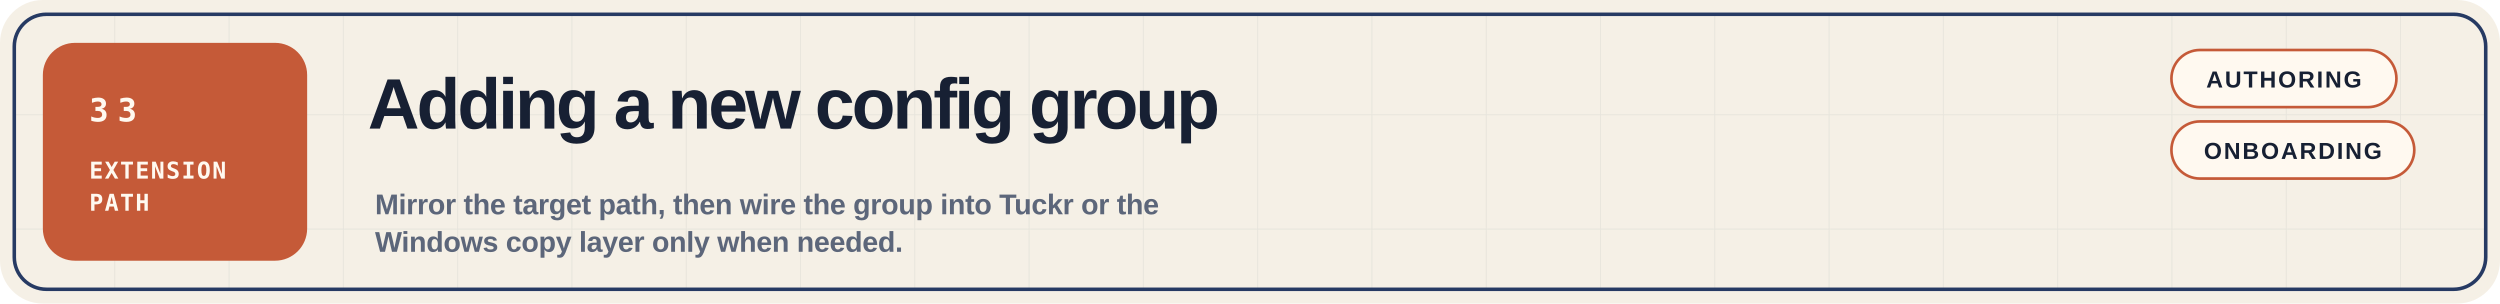
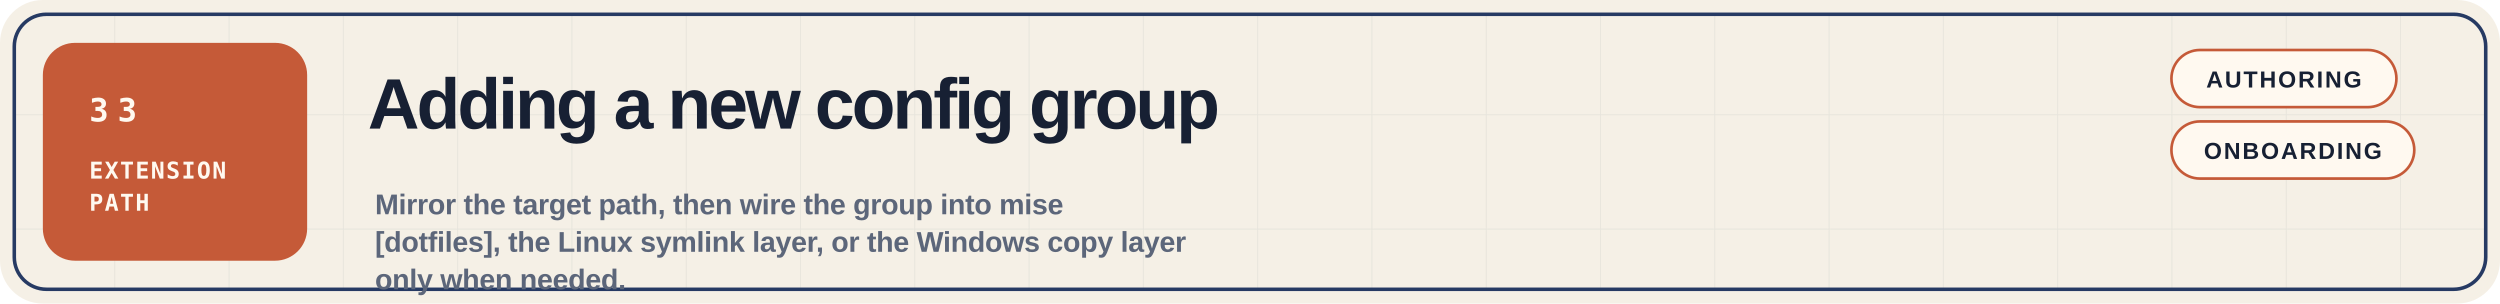
<svg xmlns="http://www.w3.org/2000/svg" width="1400" height="170" viewBox="0 0 1400 170" fill="none" role="img" aria-label="Adding a new config group">
  <defs>
    <pattern id="grid-configs-add-group-svg" width="64" height="64" patternUnits="userSpaceOnUse">
      <path d="M 64 0 L 0 0 0 64" fill="none" stroke="#263A63" stroke-opacity="0.07" stroke-width="1" />
    </pattern>
  </defs>
  <rect width="1400" height="170" rx="24" fill="#F5F0E6" />
  <rect x="8" y="8" width="1384" height="154" rx="18" fill="url(#grid-configs-add-group-svg)" stroke="#263A63" stroke-width="2" />
  <rect x="24" y="24" width="148" height="122" rx="18" fill="#C55A38" />
  <text x="50" y="68" fill="#FFF9F0" font-size="18" font-weight="700" letter-spacing="0.28em" font-family="IBM Plex Mono, SFMono-Regular, Menlo, Consolas, monospace">33</text>
  <text x="50" y="100" fill="#FFF9F0" font-size="13" font-weight="700" letter-spacing="0.06em" font-family="IBM Plex Mono, SFMono-Regular, Menlo, Consolas, monospace">EXTENSION</text>
  <text x="50" y="118" fill="#FFF9F0" font-size="13" font-weight="700" letter-spacing="0.06em" font-family="IBM Plex Mono, SFMono-Regular, Menlo, Consolas, monospace">PATH</text>
  <text x="206" y="72" fill="#172033" font-size="40" font-weight="760" letter-spacing="-0.04em" font-family="IBM Plex Sans, Avenir Next, Segoe UI, Helvetica Neue, Arial, sans-serif">Adding a new config group</text>
-   <text x="210" y="120" fill="#5C667A" font-size="16" font-weight="600" letter-spacing="-0.01em" font-family="IBM Plex Sans, Avenir Next, Segoe UI, Helvetica Neue, Arial, sans-serif">Mirror the target path, then wire the group into Tuckr or the</text>
-   <text x="210" y="141" fill="#5C667A" font-size="16" font-weight="600" letter-spacing="-0.01em" font-family="IBM Plex Sans, Avenir Next, Segoe UI, Helvetica Neue, Arial, sans-serif">Windows copy layer only when needed.</text>
+   <text x="210" y="120" fill="#5C667A" font-size="16" font-weight="600" letter-spacing="-0.01em" font-family="IBM Plex Sans, Avenir Next, Segoe UI, Helvetica Neue, Arial, sans-serif">Mirror the target path, then wire the group into mise</text>
+   <text x="210" y="141" fill="#5C667A" font-size="16" font-weight="600" letter-spacing="-0.01em" font-family="IBM Plex Sans, Avenir Next, Segoe UI, Helvetica Neue, Arial, sans-serif">[dotfiles], the Linux symlink layer, or the Windows copy layer</text>
+   <text x="210" y="162" fill="#5C667A" font-size="16" font-weight="600" letter-spacing="-0.01em" font-family="IBM Plex Sans, Avenir Next, Segoe UI, Helvetica Neue, Arial, sans-serif">only when needed.</text>
  <g transform="translate(1216,28)">
    <rect width="126" height="32" rx="16" fill="#FFF9F0" stroke="#C55A38" stroke-width="1.5" />
    <text x="63.0" y="21" text-anchor="middle" fill="#172033" font-size="13" font-weight="700" letter-spacing="0.08em" font-family="IBM Plex Sans, Avenir Next, Segoe UI, Helvetica Neue, Arial, sans-serif">AUTHORING</text>
  </g>
  <g transform="translate(1216,68)">
    <rect width="136" height="32" rx="16" fill="#FFF9F0" stroke="#C55A38" stroke-width="1.5" />
    <text x="68.0" y="21" text-anchor="middle" fill="#172033" font-size="13" font-weight="700" letter-spacing="0.08em" font-family="IBM Plex Sans, Avenir Next, Segoe UI, Helvetica Neue, Arial, sans-serif">ONBOARDING</text>
  </g>
</svg>
